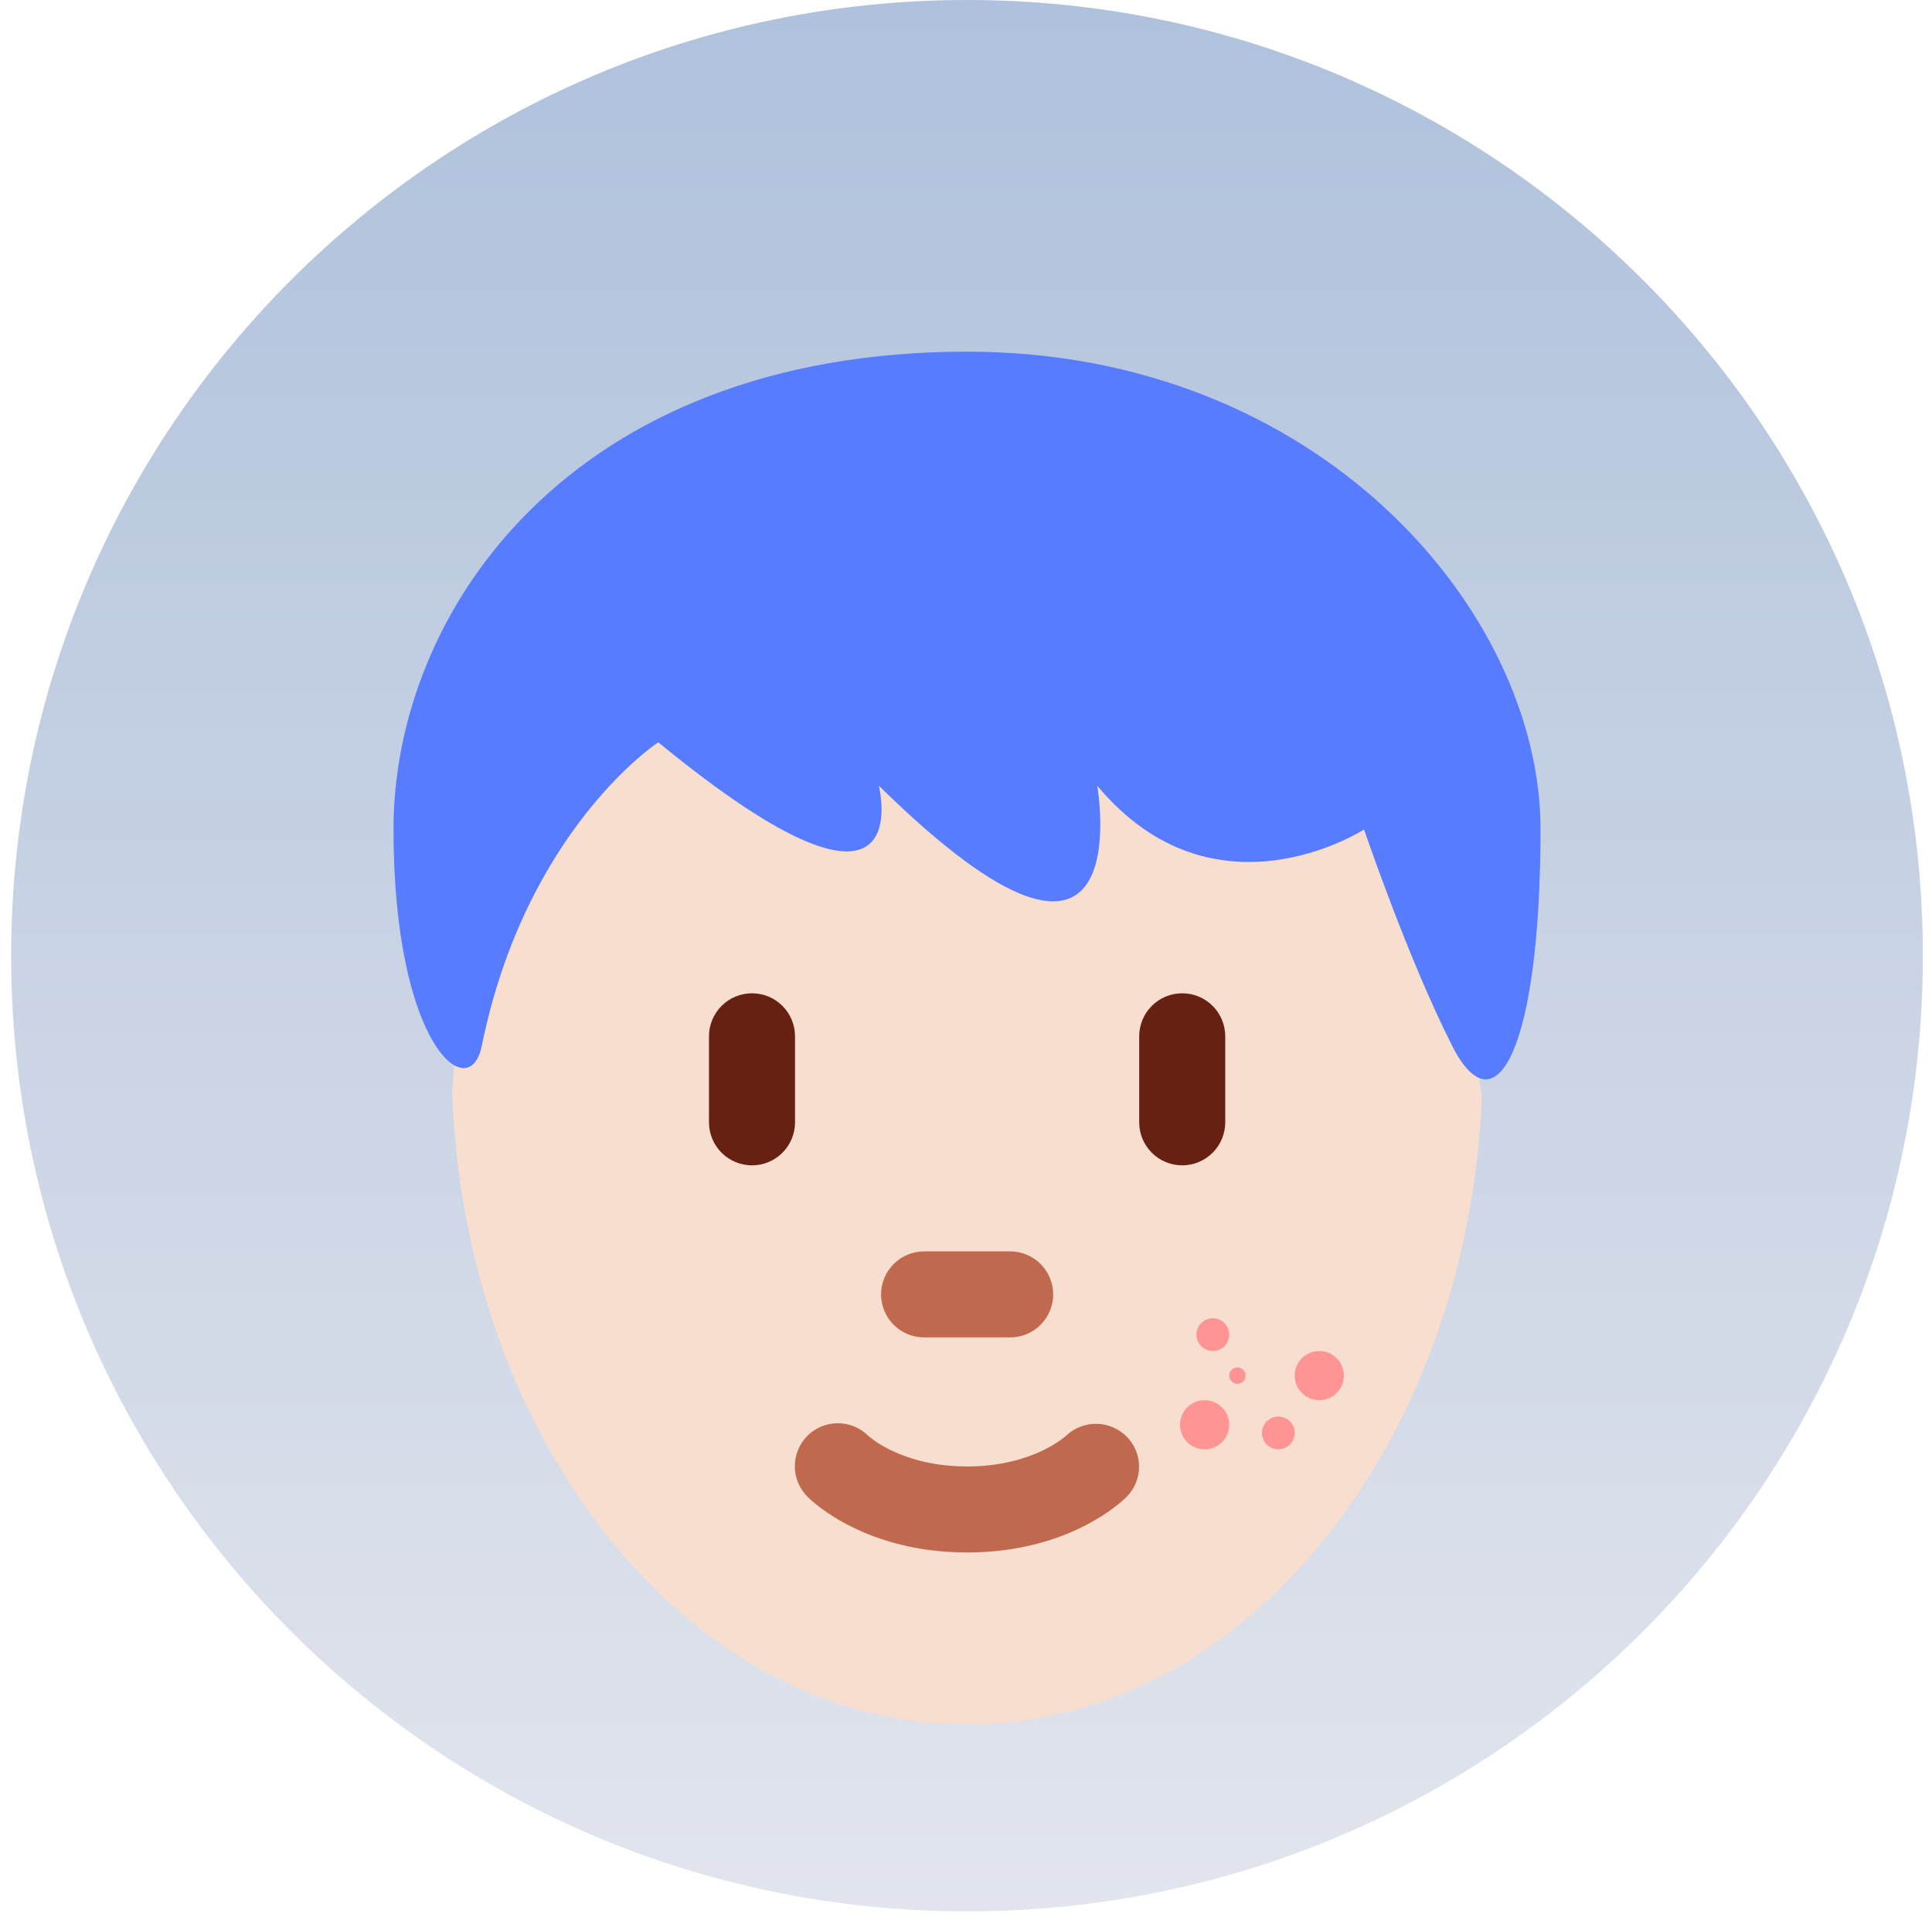
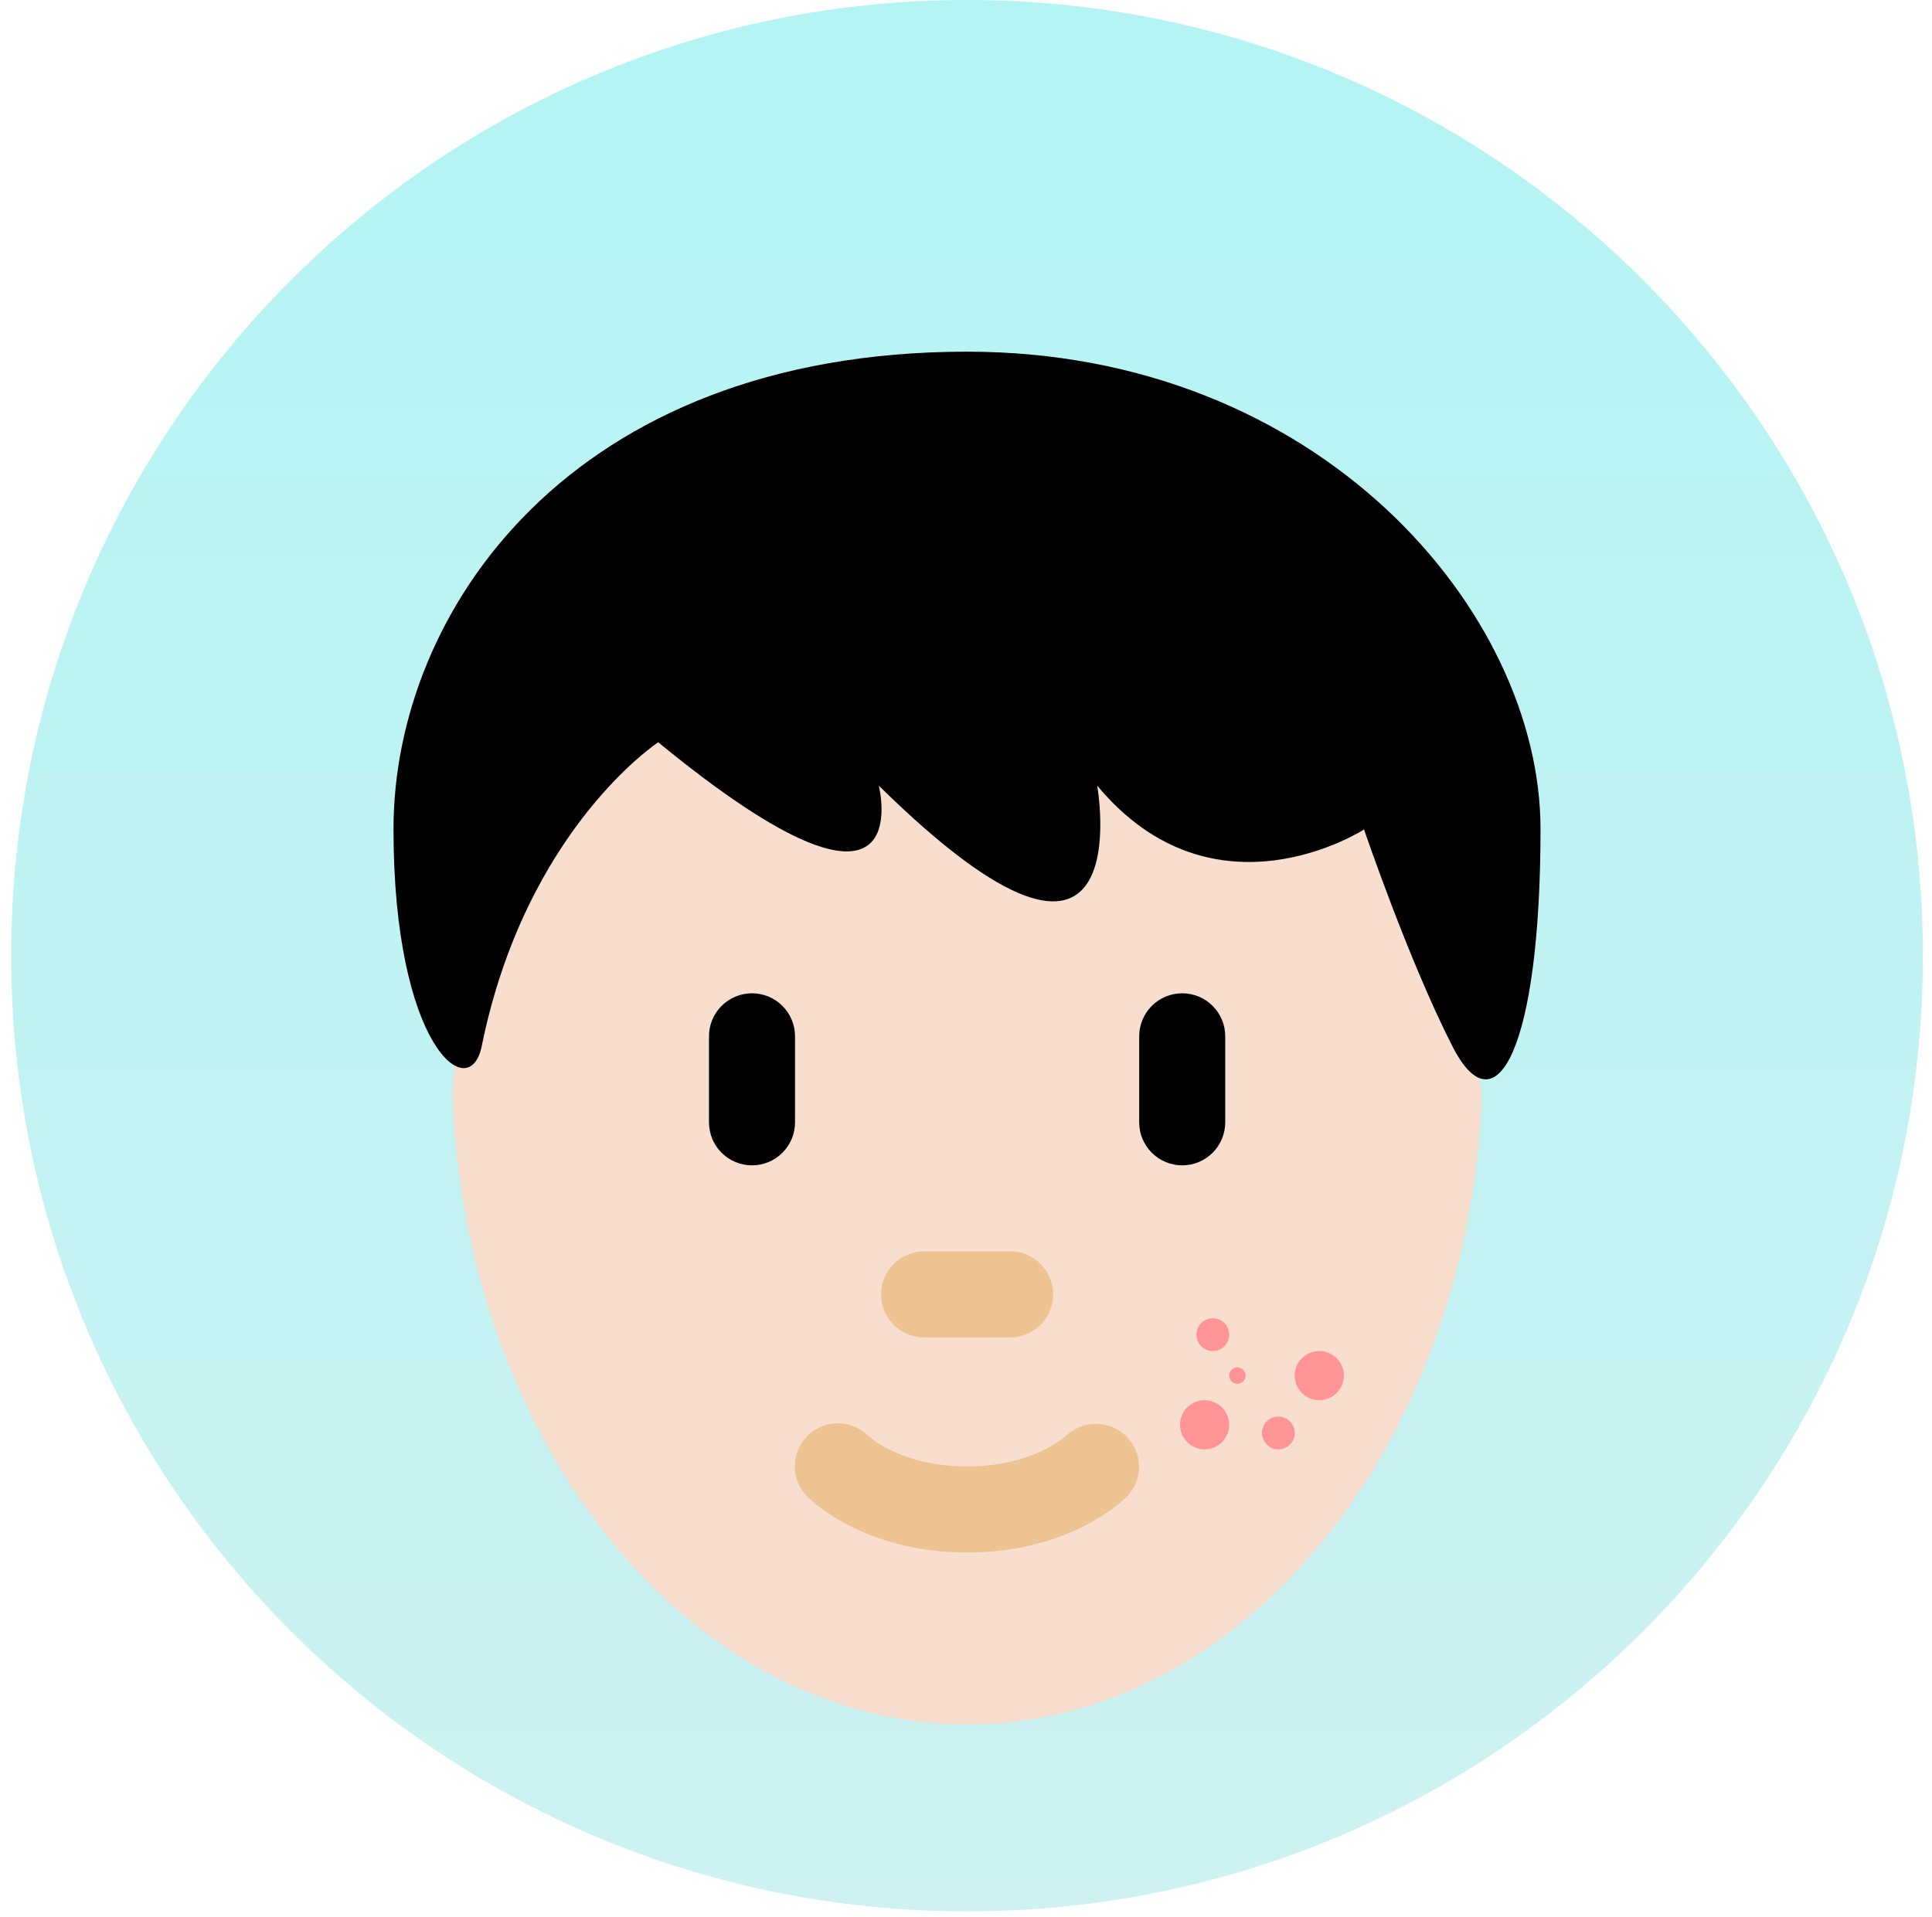
<svg xmlns="http://www.w3.org/2000/svg" width="127" height="126" viewBox="0 0 127 126" fill="none">
  <circle cx="63.567" cy="62.833" r="62.833" fill="url(#paint0_linear_4741_2341)" />
  <path d="M78.727 46.326C67.415 46.326 42.948 43.385 42.948 43.385C42.948 43.385 38.056 48.766 35.228 51.594C29.959 56.863 30.417 63.531 29.719 71.848C30.587 94.964 45.386 113.382 63.572 113.382C81.654 113.382 96.394 95.17 97.409 72.233C96.413 61.967 89.502 46.326 78.727 46.326Z" fill="#F7DECE" />
-   <path d="M63.574 102.069C56.936 102.069 53.464 98.789 53.09 98.413C52.556 97.886 52.253 97.169 52.248 96.419C52.243 95.669 52.536 94.948 53.062 94.414C53.589 93.88 54.306 93.577 55.056 93.572C55.806 93.566 56.527 93.859 57.061 94.386C57.205 94.519 59.34 96.413 63.574 96.413C67.869 96.413 70.002 94.462 70.092 94.38C70.635 93.871 71.356 93.595 72.1 93.61C72.844 93.626 73.552 93.931 74.074 94.462C74.591 94.99 74.88 95.701 74.876 96.441C74.873 97.18 74.579 97.889 74.057 98.413C73.684 98.789 70.211 102.069 63.574 102.069ZM66.402 87.929H60.746C59.996 87.929 59.276 87.631 58.746 87.101C58.216 86.571 57.918 85.851 57.918 85.101C57.918 84.351 58.216 83.632 58.746 83.102C59.276 82.571 59.996 82.273 60.746 82.273H66.402C67.152 82.273 67.871 82.571 68.401 83.102C68.932 83.632 69.23 84.351 69.23 85.101C69.23 85.851 68.932 86.571 68.401 87.101C67.871 87.631 67.152 87.929 66.402 87.929Z" fill="#C1694F" />
-   <path d="M49.433 76.617C48.683 76.617 47.964 76.319 47.434 75.788C46.903 75.258 46.605 74.539 46.605 73.789V68.133C46.605 67.383 46.903 66.663 47.434 66.133C47.964 65.603 48.683 65.305 49.433 65.305C50.183 65.305 50.903 65.603 51.433 66.133C51.963 66.663 52.261 67.383 52.261 68.133V73.789C52.261 74.539 51.963 75.258 51.433 75.788C50.903 76.319 50.183 76.617 49.433 76.617ZM77.713 76.617C76.963 76.617 76.244 76.319 75.713 75.788C75.183 75.258 74.885 74.539 74.885 73.789V68.133C74.885 67.383 75.183 66.663 75.713 66.133C76.244 65.603 76.963 65.305 77.713 65.305C78.463 65.305 79.182 65.603 79.713 66.133C80.243 66.663 80.541 67.383 80.541 68.133V73.789C80.541 74.539 80.243 75.258 79.713 75.788C79.182 76.319 78.463 76.617 77.713 76.617Z" fill="#662113" />
-   <path d="M63.567 23.121C86.77 23.121 101.266 40.242 101.266 54.509C101.266 68.773 98.365 74.485 95.466 68.773C92.564 63.069 89.666 54.534 89.666 54.534C89.666 54.534 79.83 60.905 72.124 51.652C72.124 51.652 75.17 68.773 57.767 51.652C57.767 51.652 60.668 63.069 43.268 48.802C43.268 48.802 34.566 54.509 31.667 68.773C30.864 72.735 25.867 68.773 25.867 54.509C25.864 40.242 37.465 23.121 63.567 23.121Z" fill="#577CFF" />
+   <path d="M63.574 102.069C56.936 102.069 53.464 98.789 53.09 98.413C52.556 97.886 52.253 97.169 52.248 96.419C52.243 95.669 52.536 94.948 53.062 94.414C53.589 93.88 54.306 93.577 55.056 93.572C55.806 93.566 56.527 93.859 57.061 94.386C57.205 94.519 59.34 96.413 63.574 96.413C67.869 96.413 70.002 94.462 70.092 94.38C70.635 93.871 71.356 93.595 72.1 93.61C72.844 93.626 73.552 93.931 74.074 94.462C74.591 94.99 74.88 95.701 74.876 96.441C74.873 97.18 74.579 97.889 74.057 98.413C73.684 98.789 70.211 102.069 63.574 102.069ZM66.402 87.929H60.746C59.996 87.929 59.276 87.631 58.746 87.101C58.216 86.571 57.918 85.851 57.918 85.101C57.918 84.351 58.216 83.632 58.746 83.102C59.276 82.571 59.996 82.273 60.746 82.273H66.402C67.152 82.273 67.871 82.571 68.401 83.102C68.932 83.632 69.23 84.351 69.23 85.101C69.23 85.851 68.932 86.571 68.401 87.101C67.871 87.631 67.152 87.929 66.402 87.929Z" fill="#EDC391" />
+   <path d="M49.433 76.617C48.683 76.617 47.964 76.319 47.434 75.788C46.903 75.258 46.605 74.539 46.605 73.789V68.133C46.605 67.383 46.903 66.663 47.434 66.133C47.964 65.603 48.683 65.305 49.433 65.305C50.183 65.305 50.903 65.603 51.433 66.133C51.963 66.663 52.261 67.383 52.261 68.133V73.789C52.261 74.539 51.963 75.258 51.433 75.788C50.903 76.319 50.183 76.617 49.433 76.617ZM77.713 76.617C76.963 76.617 76.244 76.319 75.713 75.788C75.183 75.258 74.885 74.539 74.885 73.789V68.133C74.885 67.383 75.183 66.663 75.713 66.133C76.244 65.603 76.963 65.305 77.713 65.305C78.463 65.305 79.182 65.603 79.713 66.133C80.243 66.663 80.541 67.383 80.541 68.133V73.789C80.541 74.539 80.243 75.258 79.713 75.788C79.182 76.319 78.463 76.617 77.713 76.617Z" fill="#000" />
+   <path d="M63.567 23.121C86.77 23.121 101.266 40.242 101.266 54.509C101.266 68.773 98.365 74.485 95.466 68.773C92.564 63.069 89.666 54.534 89.666 54.534C89.666 54.534 79.83 60.905 72.124 51.652C72.124 51.652 75.17 68.773 57.767 51.652C57.767 51.652 60.668 63.069 43.268 48.802C43.268 48.802 34.566 54.509 31.667 68.773C30.864 72.735 25.867 68.773 25.867 54.509C25.864 40.242 37.465 23.121 63.567 23.121Z" fill="#000" />
  <circle cx="79.724" cy="87.747" r="1.077" fill="#FF9494" />
  <circle cx="81.339" cy="90.441" r="0.539" fill="#FF9494" />
  <circle cx="79.184" cy="93.672" r="1.616" fill="#FF9494" />
  <circle cx="84.032" cy="94.21" r="1.077" fill="#FF9494" />
  <circle cx="86.723" cy="90.44" r="1.616" fill="#FF9494" />
  <defs>
    <linearGradient id="paint0_linear_4741_2341" x1="63.567" y1="0" x2="63.567" y2="125.665" gradientUnits="userSpaceOnUse">
-       <stop stop-color="#AFC1DC" />
-       <stop offset="1" stop-color="#E2E5ED" />
+       <stop stop-color="#b4f4f4" />
+       <stop offset="1" stop-color="#cef2f2" />
    </linearGradient>
  </defs>
</svg>
